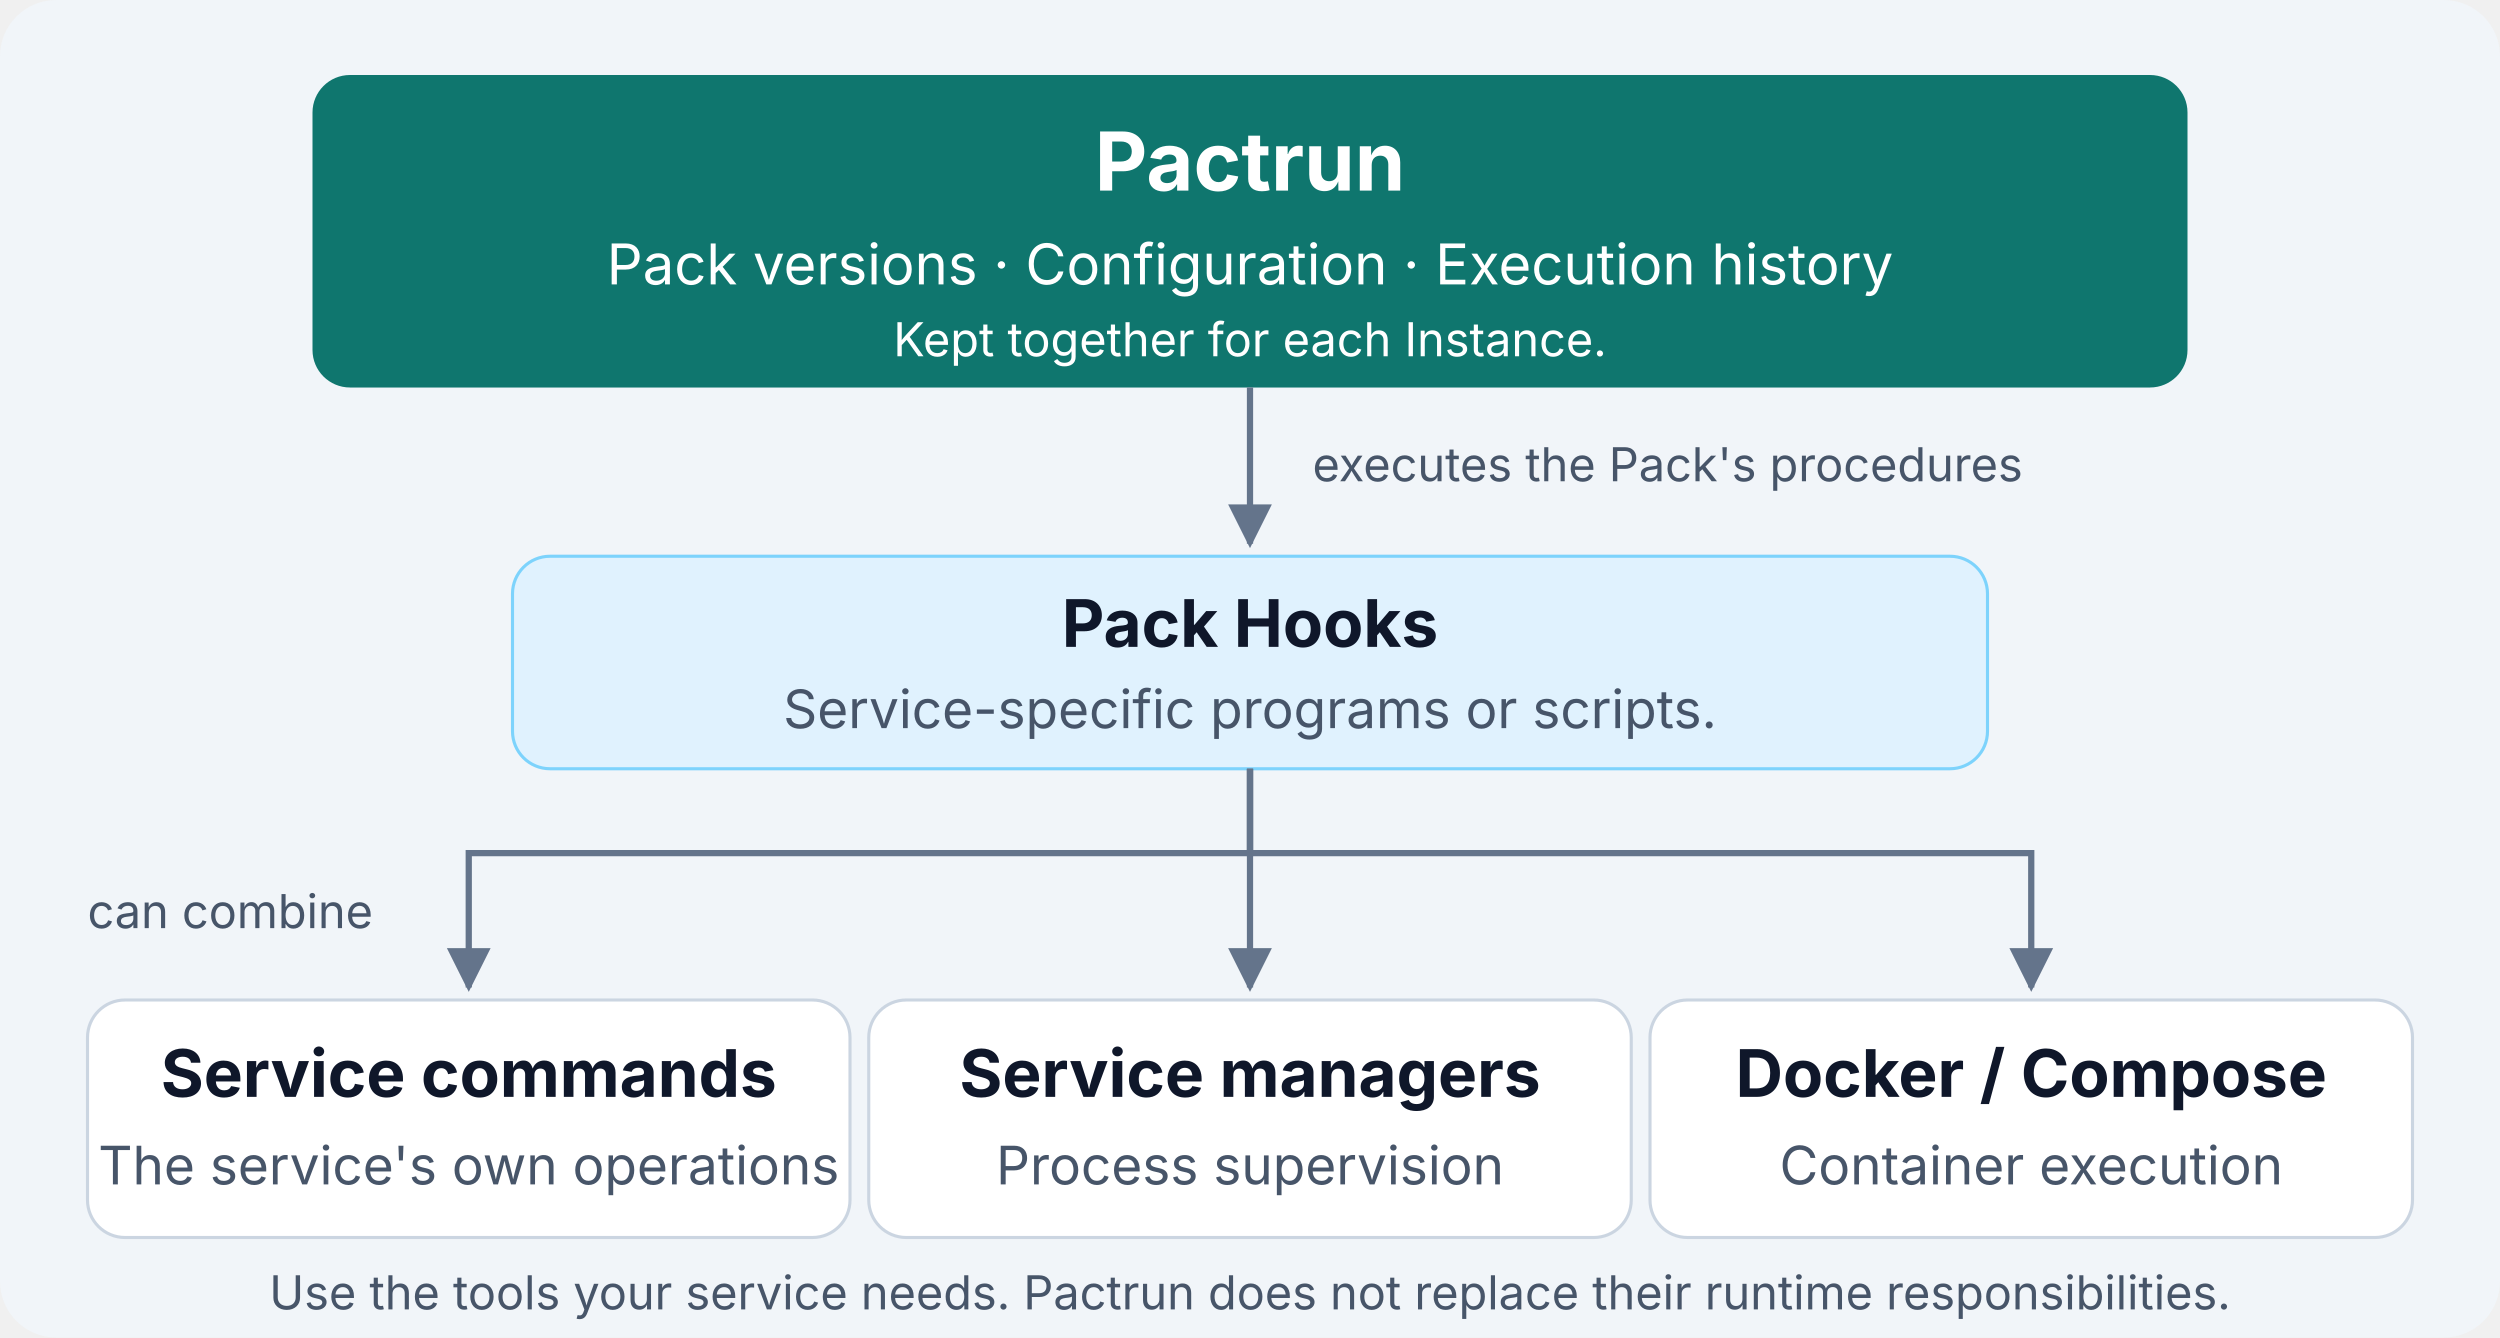
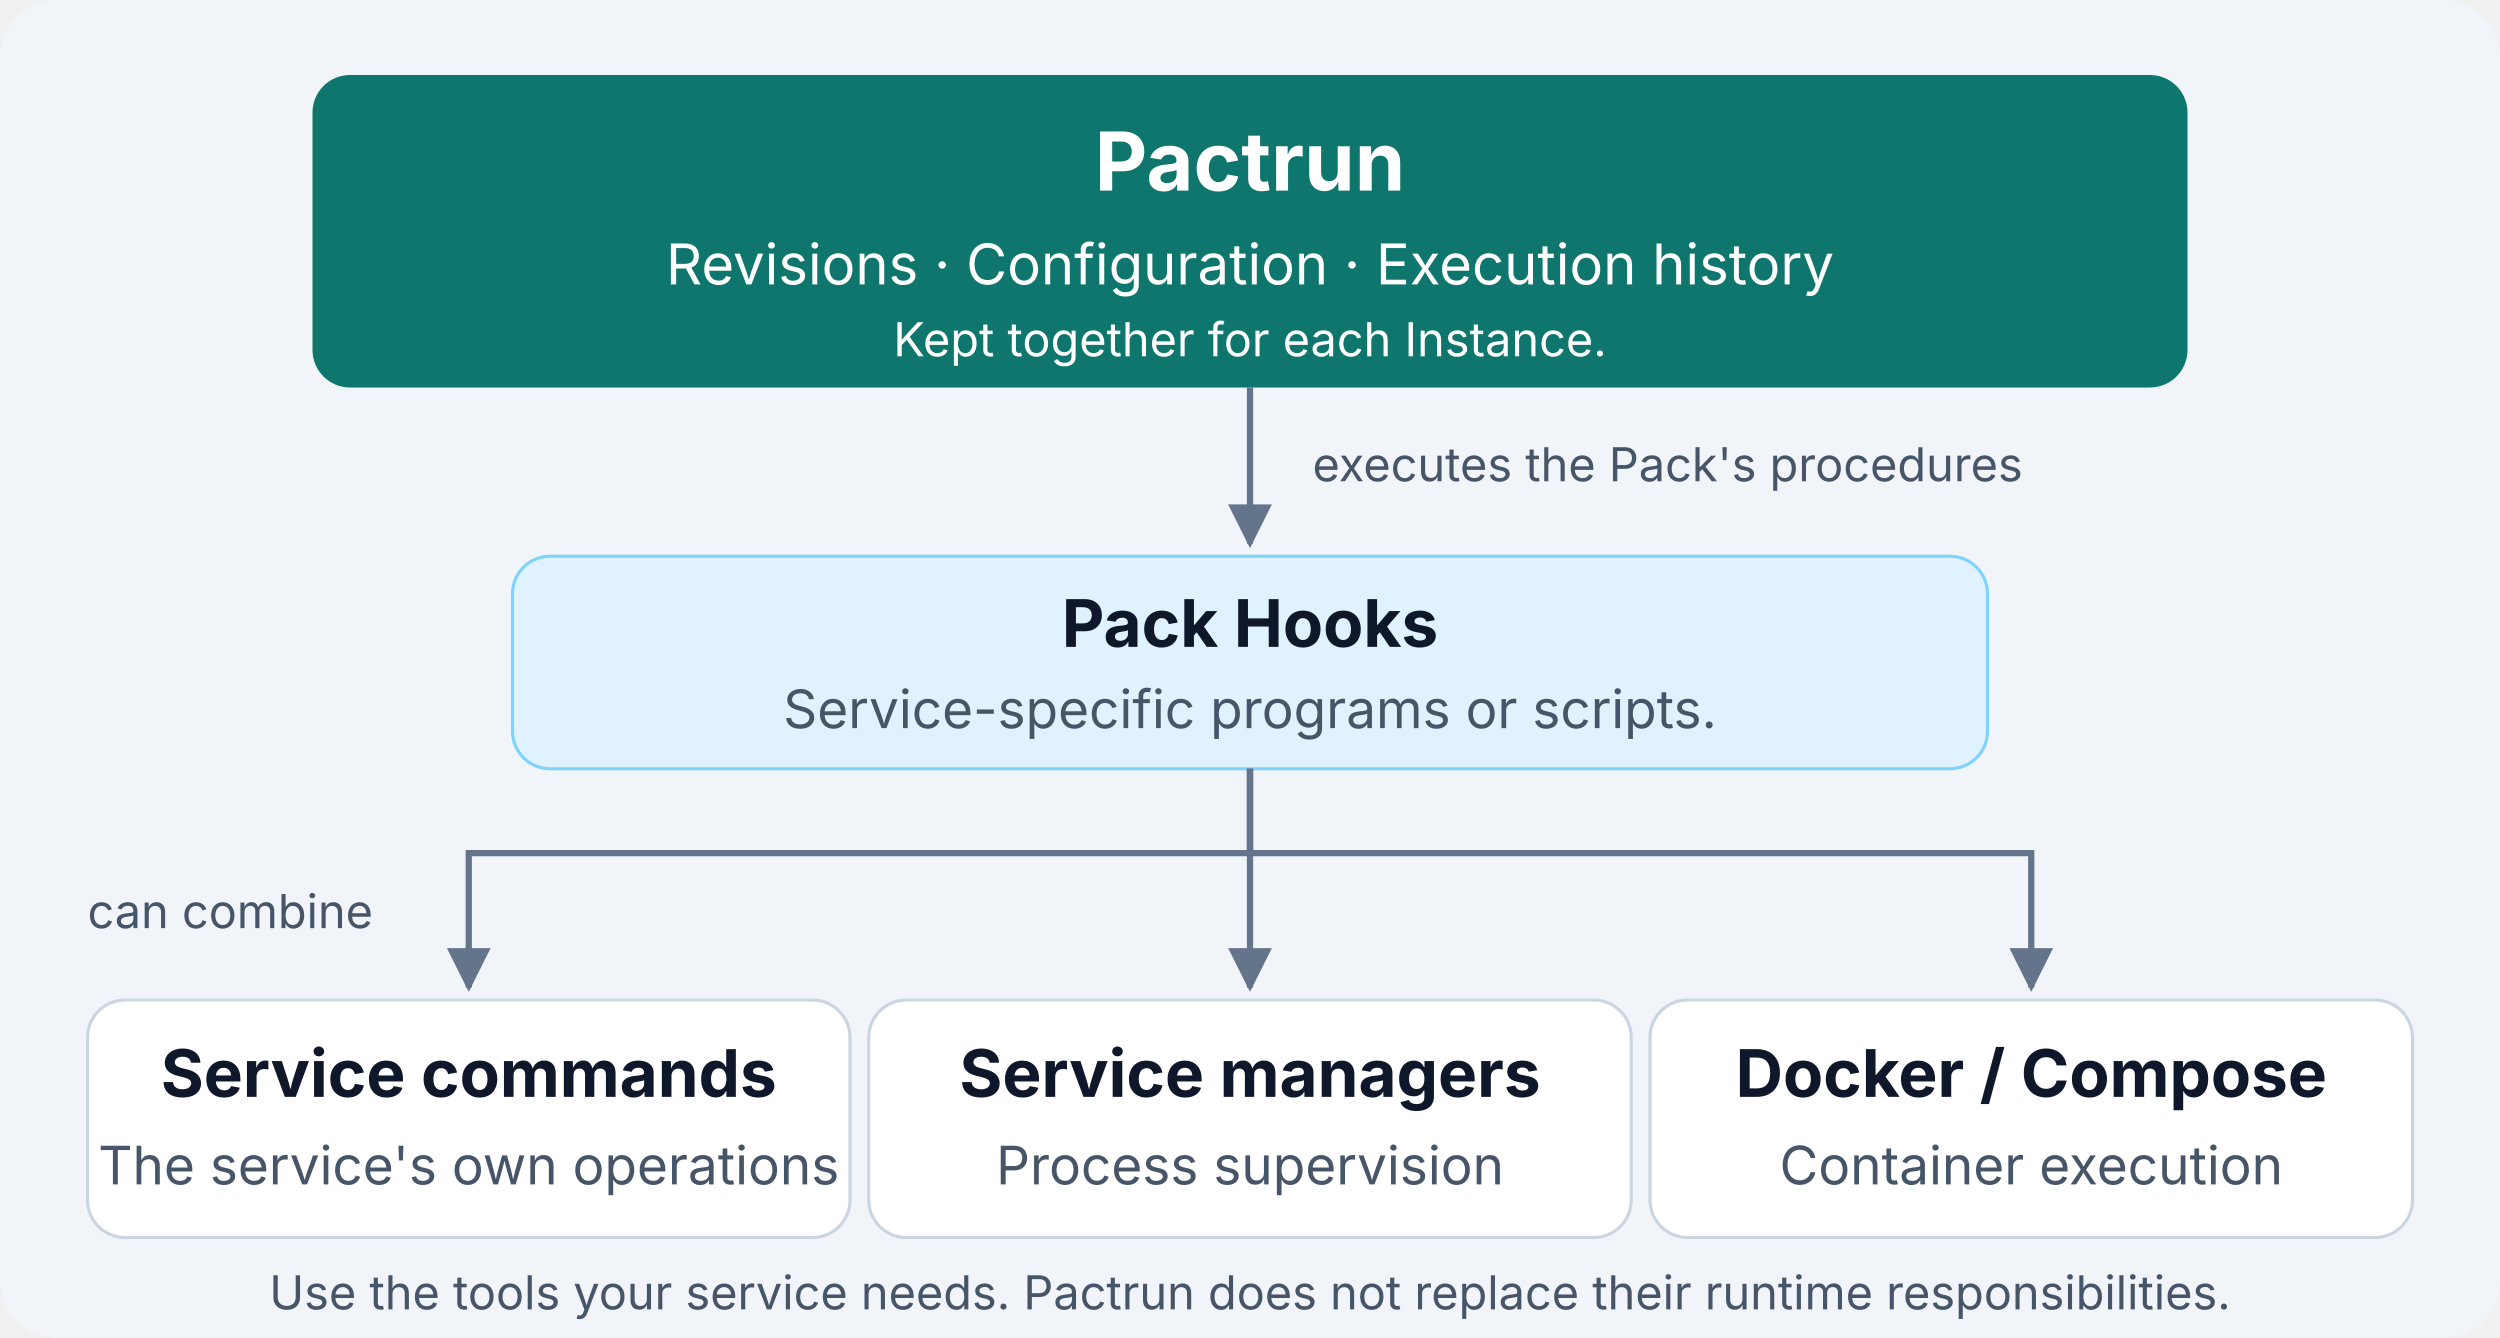
<svg xmlns="http://www.w3.org/2000/svg" width="800" height="428" viewBox="0 0 800 428" role="img" aria-labelledby="title desc">
  <defs>
    <marker id="arrow" viewBox="0 0 10 10" refX="9" refY="5" markerWidth="7" markerHeight="7" orient="auto-start-reverse">
      <path d="M 0 0 L 10 5 L 0 10 z" fill="#64748b" />
    </marker>
  </defs>
  <style>
    text { font-family: -apple-system, BlinkMacSystemFont, 'Segoe UI', sans-serif; }
    .heading { font-size: 21px; font-weight: 700; fill: #0f172a; }
    .body { font-size: 17px; fill: #475569; }
    .label { font-size: 15px; fill: #475569; }
    .line { fill: none; stroke: #64748b; stroke-width: 2; marker-end: url(#arrow); }
  </style>
  <rect width="800" height="428" rx="18" fill="#f1f5f9" />
  <rect x="100" y="24" width="600" height="100" rx="12" fill="#0f766e" />
  <text x="400" y="61" text-anchor="middle" font-size="26" font-weight="700" fill="#ffffff">Pactrun</text>
-   <text x="400" y="91" text-anchor="middle" font-size="18" fill="#ffffff">Pack versions · Configuration · Execution history</text>
+   <text x="400" y="91" text-anchor="middle" font-size="18" fill="#ffffff">Revisions · Configuration · Execution history</text>
  <text x="400" y="114" text-anchor="middle" font-size="15" fill="#ffffff">Kept together for each Instance.</text>
  <path d="M 400 124 V 174" class="line" />
  <text x="420" y="154" class="label">executes the Pack's procedures</text>
  <rect x="164" y="178" width="472" height="68" rx="12" fill="#e0f2fe" stroke="#7dd3fc" />
  <text x="400" y="207" text-anchor="middle" class="heading">Pack Hooks</text>
  <text x="400" y="233" text-anchor="middle" class="body">Service-specific programs or scripts.</text>
  <path d="M 400 246 V 273 H 150 V 316" class="line" />
  <path d="M 400 246 V 316" class="line" />
  <path d="M 400 246 V 273 H 650 V 316" class="line" />
  <text x="28" y="297" class="label">can combine</text>
  <rect x="28" y="320" width="244" height="76" rx="12" fill="#ffffff" stroke="#cbd5e1" />
  <rect x="278" y="320" width="244" height="76" rx="12" fill="#ffffff" stroke="#cbd5e1" />
  <rect x="528" y="320" width="244" height="76" rx="12" fill="#ffffff" stroke="#cbd5e1" />
  <text x="150" y="351" text-anchor="middle" class="heading">Service commands</text>
  <text x="150" y="379" text-anchor="middle" class="body">The service's own operations</text>
  <text x="400" y="351" text-anchor="middle" class="heading">Service managers</text>
  <text x="400" y="379" text-anchor="middle" class="body">Process supervision</text>
  <text x="650" y="351" text-anchor="middle" class="heading">Docker / Compose</text>
  <text x="650" y="379" text-anchor="middle" class="body">Container execution</text>
  <text x="400" y="419" text-anchor="middle" class="label">Use the tools your service needs. Pactrun does not replace their runtime responsibilities.</text>
</svg>
